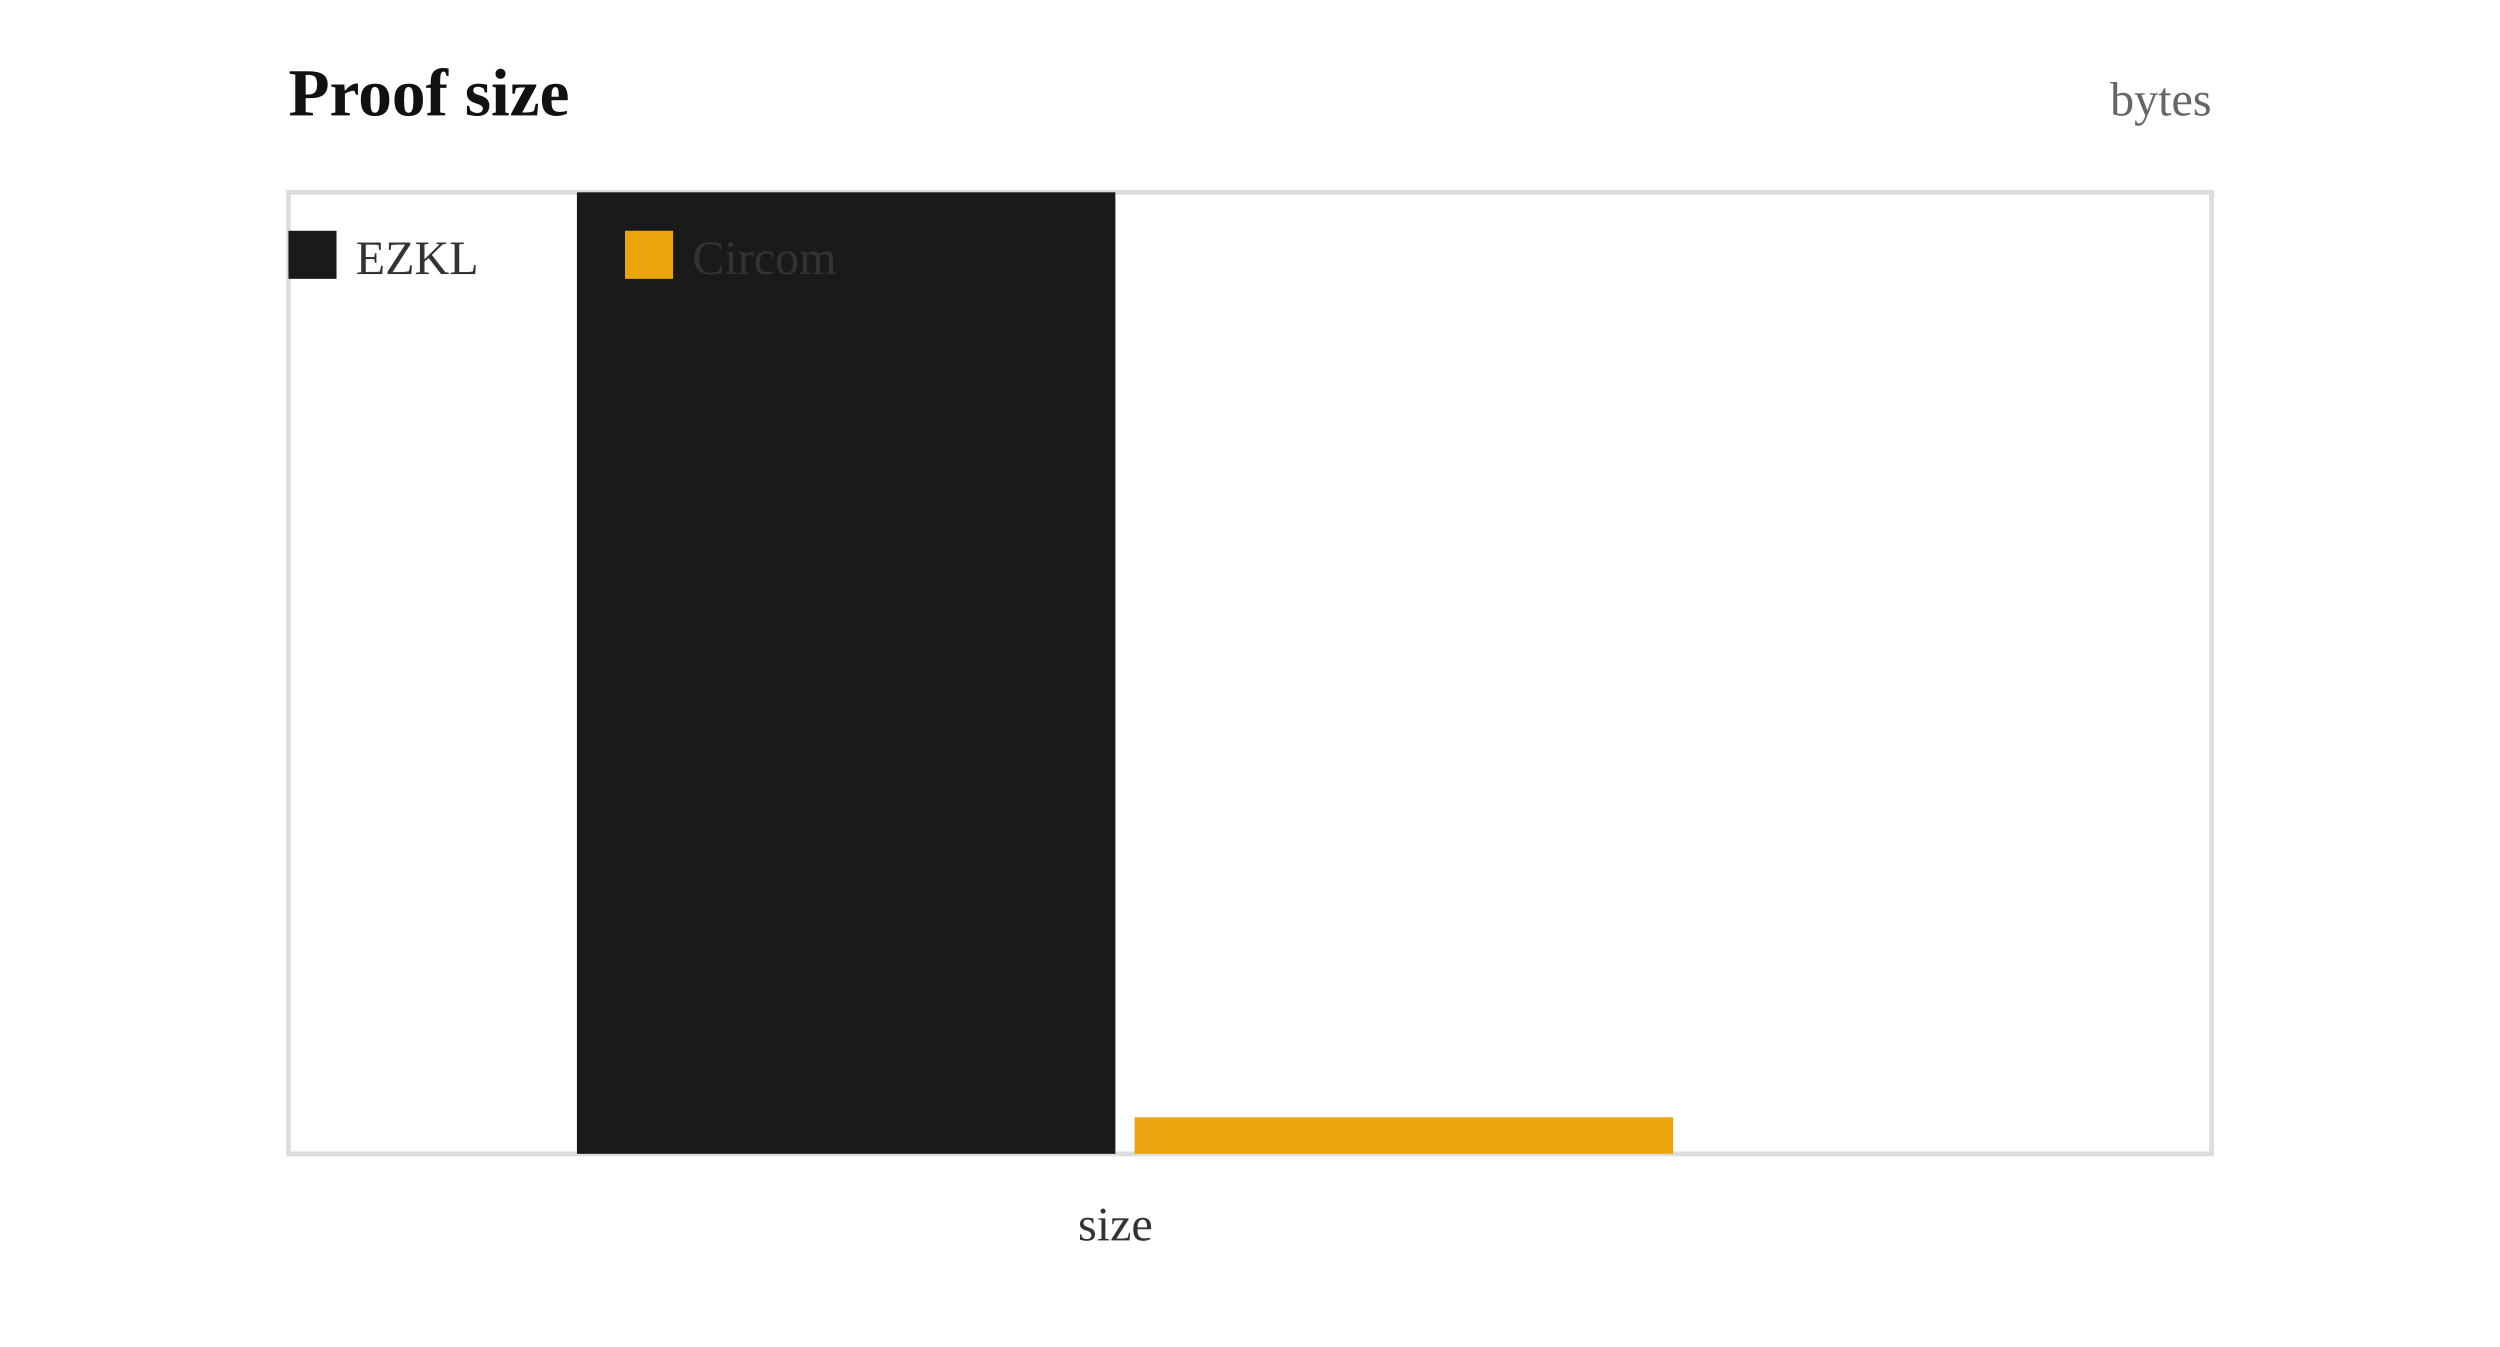
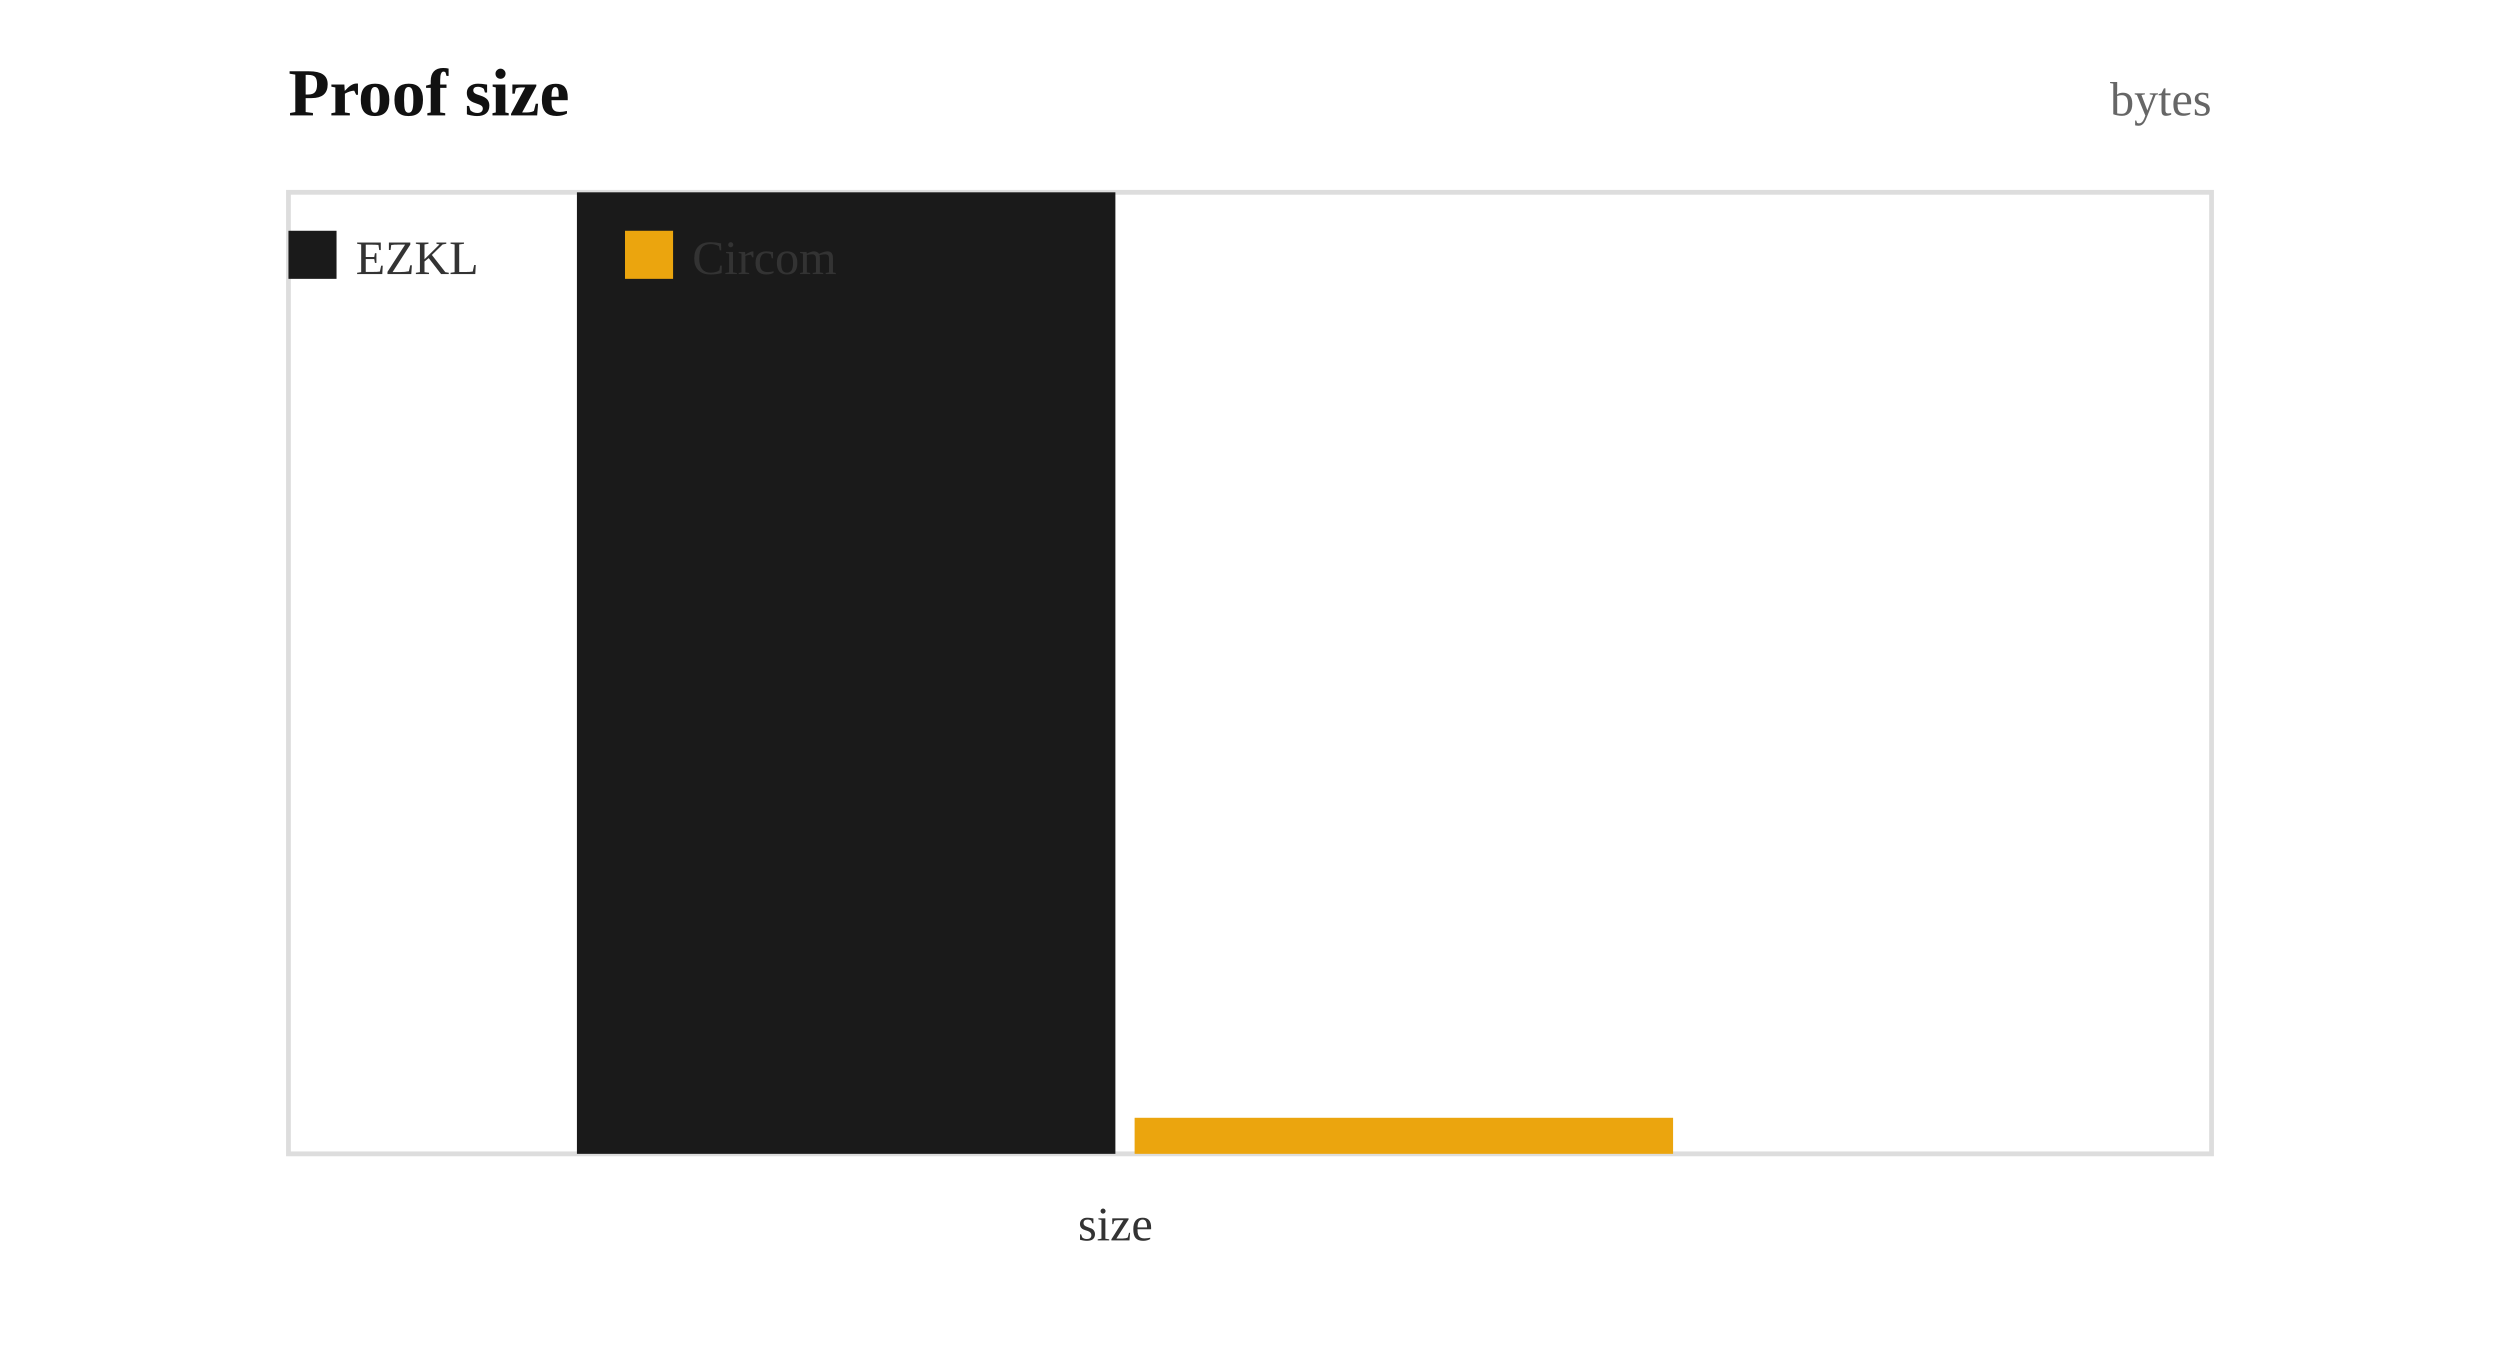
<svg xmlns="http://www.w3.org/2000/svg" width="520" height="280" viewBox="0 0 520 280">
  <text x="60" y="24" font-size="14" font-weight="600" fill="#111">Proof size</text>
  <text x="460" y="24" font-size="10" text-anchor="end" fill="#666">bytes</text>
  <rect x="60" y="40" width="400" height="200" fill="none" stroke="#ddd" />
  <rect x="120.0" y="40.0" width="112.0" height="200.0" fill="#1a1a1a" />
-   <rect x="236.0" y="232.4" width="112.0" height="7.6" fill="#eba50e" />
+   <rect x="236.0" y="232.5" width="112.0" height="7.5" fill="#eba50e" />
  <text x="232.0" y="258" font-size="10" text-anchor="middle" fill="#333">size</text>
  <rect x="60" y="48" width="10" height="10" fill="#1a1a1a" />
  <text x="74" y="57" font-size="10" fill="#333">EZKL</text>
  <rect x="130" y="48" width="10" height="10" fill="#eba50e" />
  <text x="144" y="57" font-size="10" fill="#333">Circom</text>
</svg>
